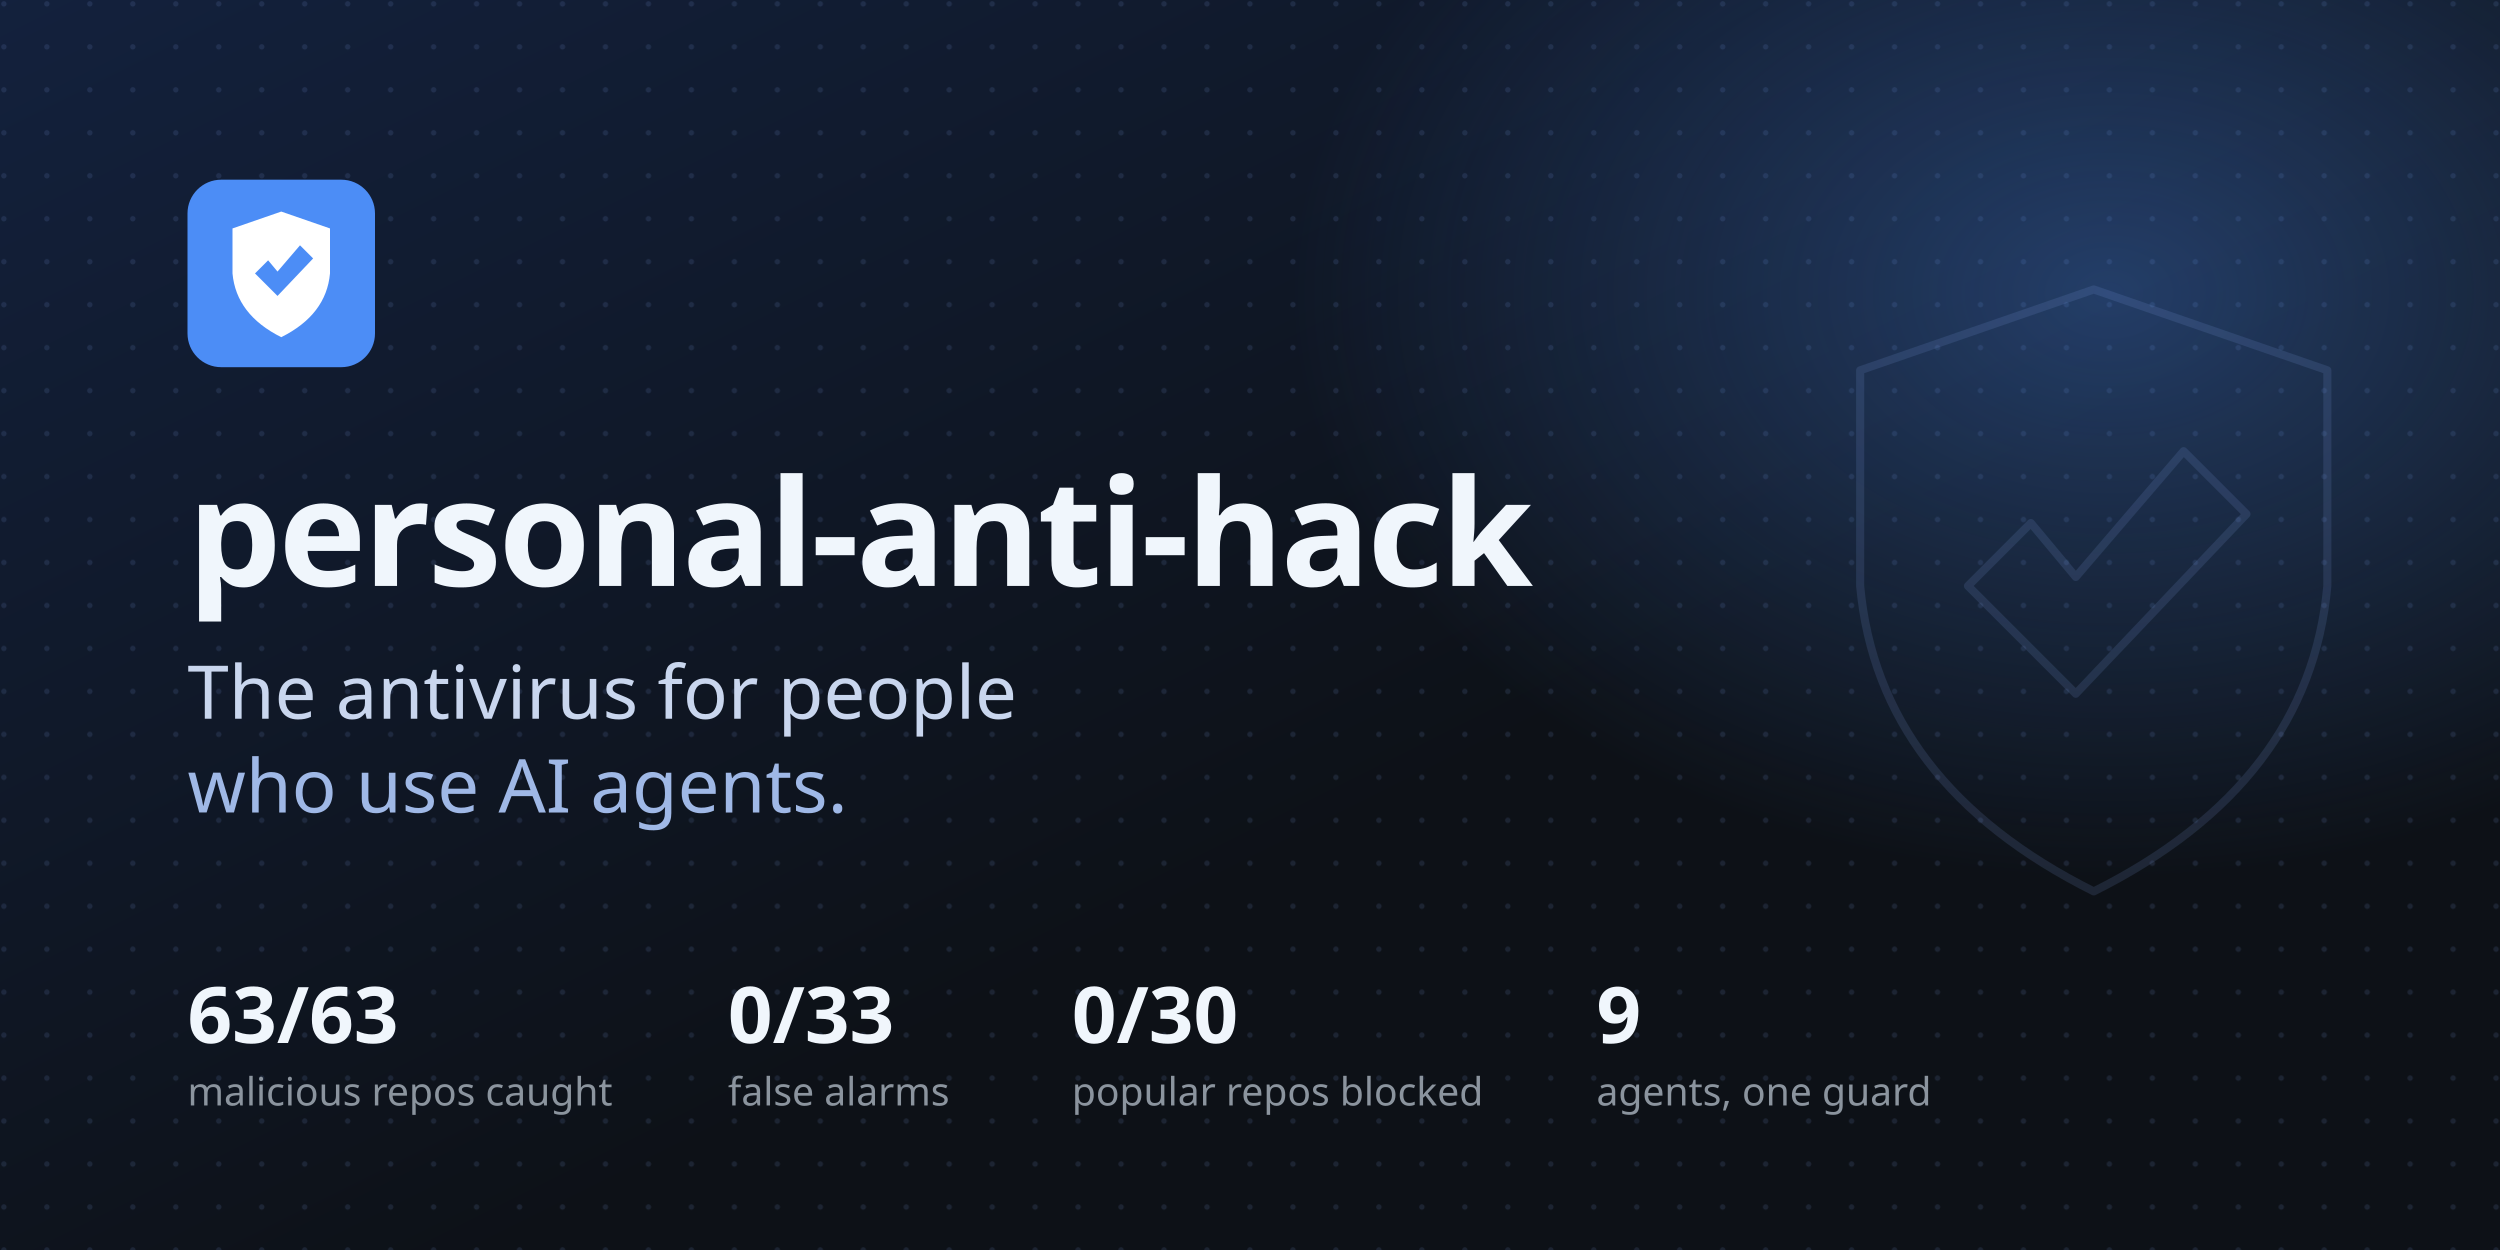
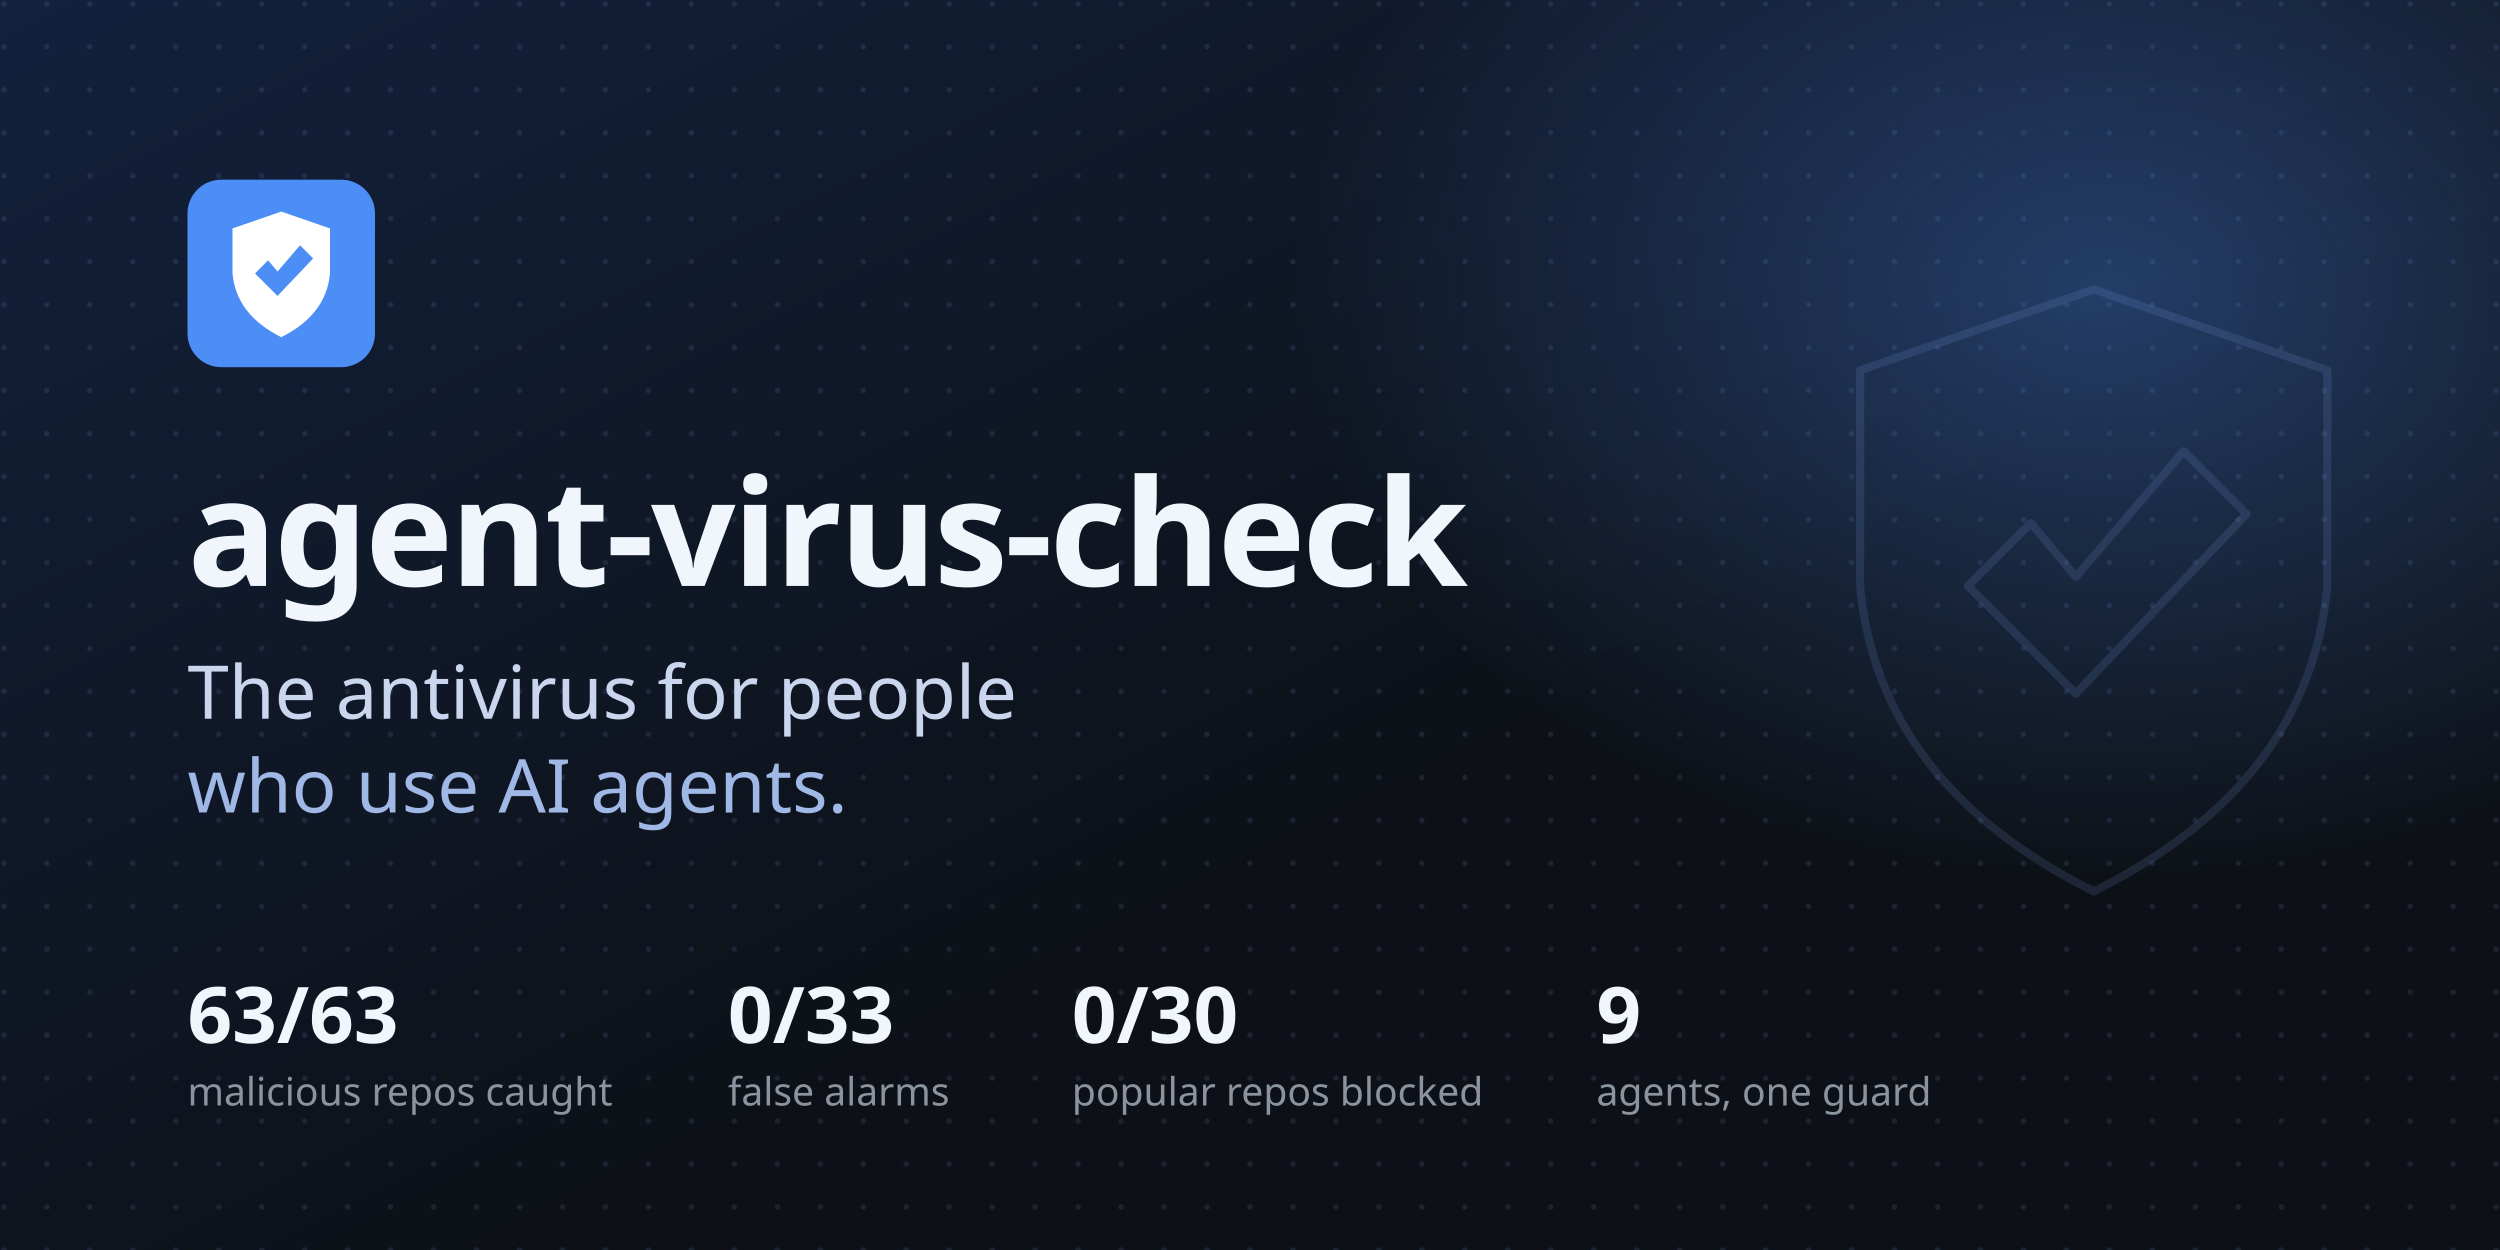
<svg xmlns="http://www.w3.org/2000/svg" width="1280" height="640" viewBox="0 0 1280 640" role="img" aria-labelledby="title desc" font-family="-apple-system, BlinkMacSystemFont, &quot;Segoe UI&quot;, &quot;Noto Sans&quot;, Helvetica, Arial, &quot;Apple SD Gothic Neo&quot;, &quot;Malgun Gothic&quot;, &quot;Noto Sans KR&quot;, sans-serif">
  <defs>
    <linearGradient id="bg" x1="0" y1="0" x2="1" y2="1">
      <stop offset="0" stop-color="#13213d" />
      <stop offset="0.6" stop-color="#0d1117" />
    </linearGradient>
    <pattern id="dots" width="22" height="22" patternUnits="userSpaceOnUse">
      <circle cx="2" cy="2" r="1.4" fill="#8fb4ff" fill-opacity="0.12" />
    </pattern>
    <radialGradient id="glow" cx="0.5" cy="0.5" r="0.5">
      <stop offset="0" stop-color="#4c8df6" stop-opacity="0.35" />
      <stop offset="1" stop-color="#4c8df6" stop-opacity="0" />
    </radialGradient>
  </defs>
  <rect x="0" y="0" width="1280" height="640" rx="0" fill="url(#bg)" />
  <rect x="0" y="0" width="1280" height="640" rx="0" fill="url(#dots)" />
  <ellipse cx="1080" cy="150" rx="420" ry="300" fill="url(#glow)" />
  <g transform="translate(842 70) scale(4.6)" opacity="0.13" fill="none" stroke="#8fb4ff" stroke-width="0.9" stroke-linejoin="round">
    <path d="M50 17 L76 26 L76 50 Q74 72 50 84 Q26 72 24 50 L24 26 Z" />
    <path d="M36 50 L43 43 L48 49 L60 35 L67 42 L48 62 Z" />
  </g>
  <g transform="translate(96 92) scale(0.96)">
    <rect width="100" height="100" rx="18" fill="#4c8df6" />
    <path d="M50 17 L76 26 L76 50 Q74 72 50 84 Q26 72 24 50 L24 26 Z" fill="#ffffff" />
    <path d="M36 50 L43 43 L48 49 L60 35 L67 42 L48 62 Z" fill="#4c8df6" />
  </g>
-   <text x="96" y="300" font-size="76" font-weight="800" fill="#f0f6fc" letter-spacing="-1.5">personal-anti-hack</text>
+   <text x="96" y="300" font-size="76" font-weight="800" fill="#f0f6fc" letter-spacing="-1.5">agent-virus-check</text>
  <text x="96" y="368" font-size="38" font-weight="500" fill="#c9d6ee">The antivirus for people</text>
  <text x="96" y="416" font-size="38" font-weight="500" fill="#9fb8e6">who use AI agents.</text>
  <text x="96" y="534" font-size="40" font-weight="700" fill="#f0f6fc">63/63</text>
  <text x="96" y="566" font-size="20" fill="#8b949e">malicious repos caught</text>
  <text x="372.7" y="534" font-size="40" font-weight="700" fill="#f0f6fc">0/33</text>
  <text x="372.7" y="566" font-size="20" fill="#8b949e">false alarms</text>
  <text x="548.8" y="534" font-size="40" font-weight="700" fill="#f0f6fc">0/30</text>
  <text x="548.8" y="566" font-size="20" fill="#8b949e">popular repos blocked</text>
  <text x="817.4" y="534" font-size="40" font-weight="700" fill="#f0f6fc">9</text>
  <text x="817.4" y="566" font-size="20" fill="#8b949e">agents, one guard</text>
</svg>
